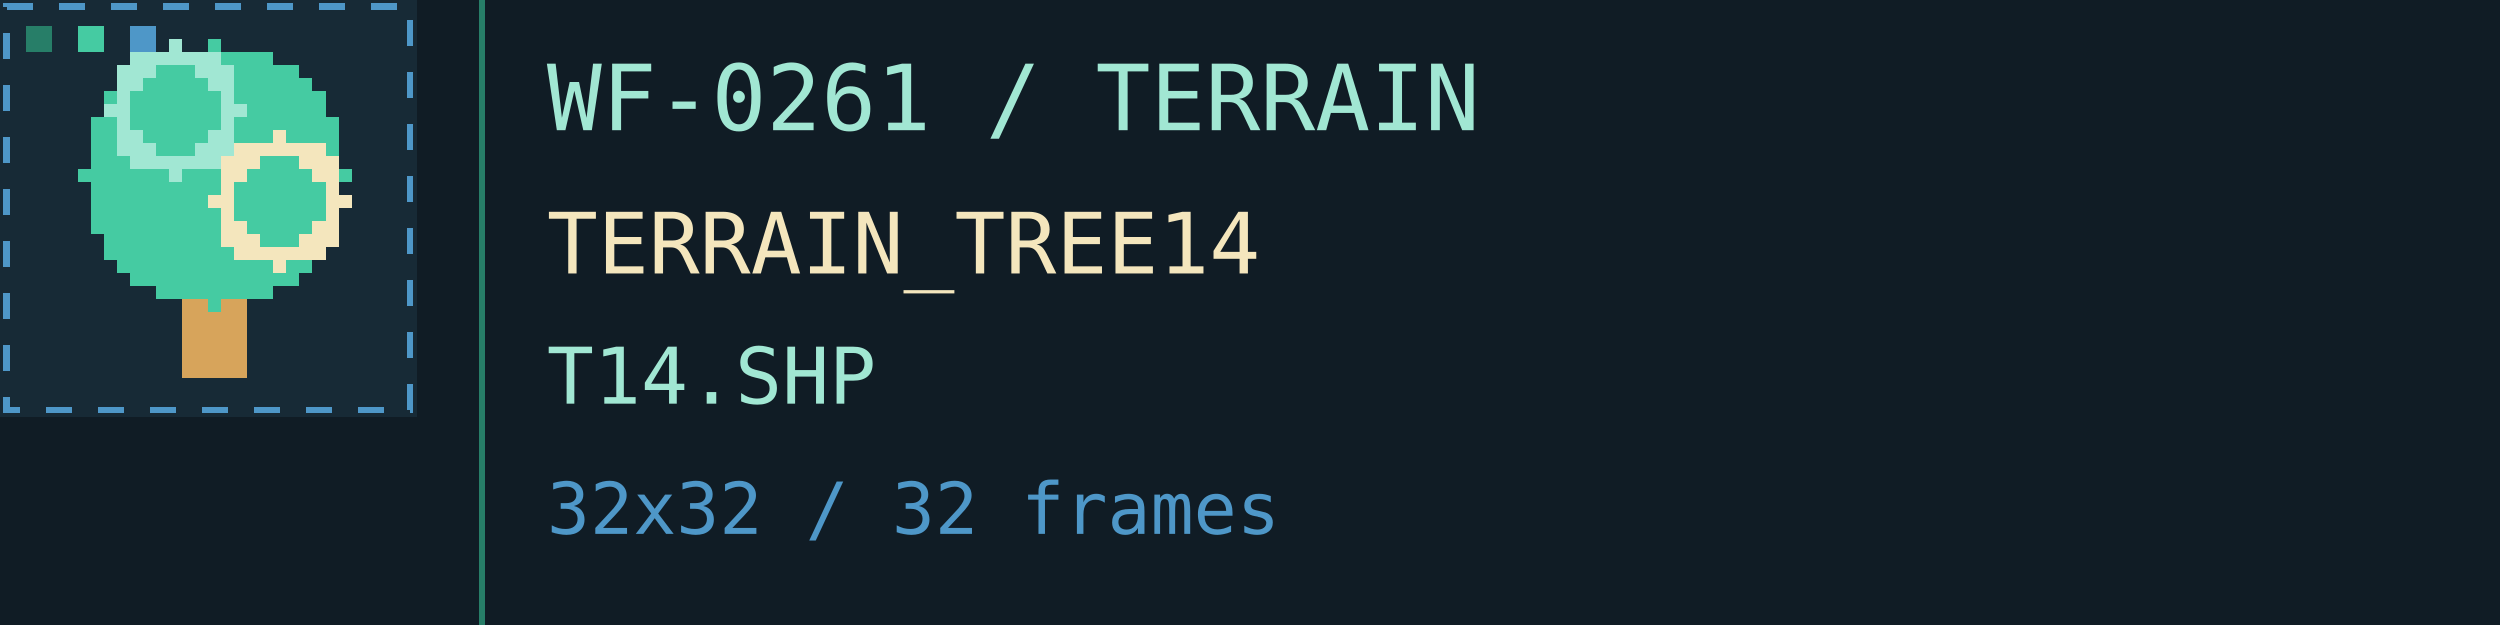
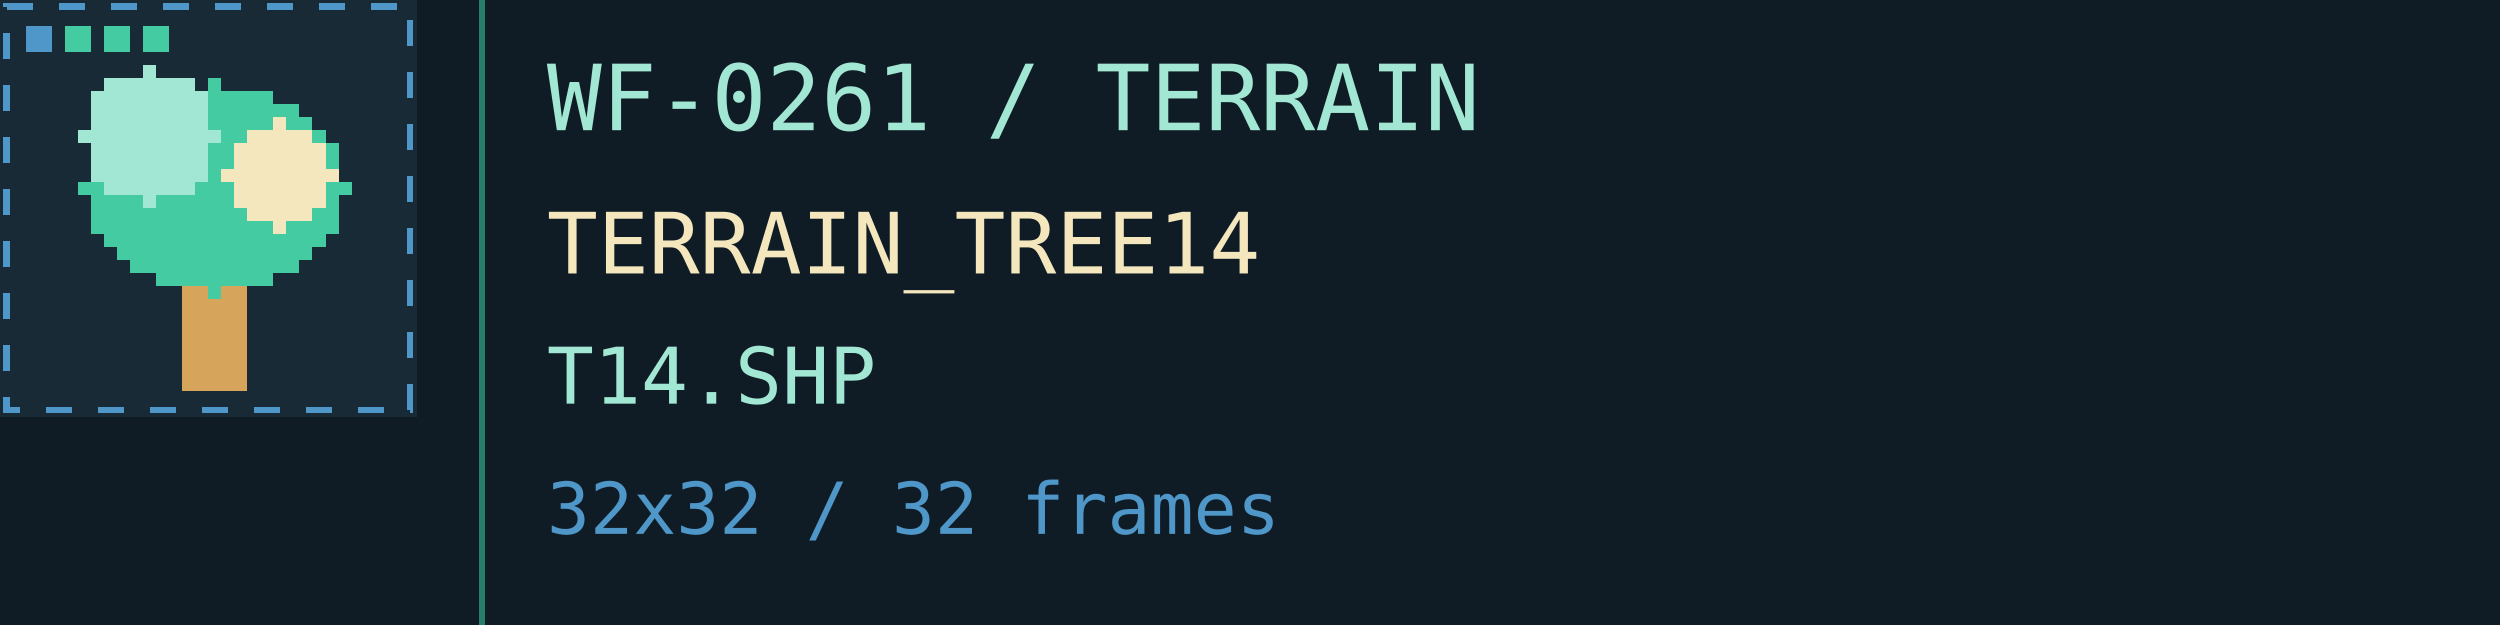
<svg xmlns="http://www.w3.org/2000/svg" viewBox="0 0 192 48" width="576" height="144" shape-rendering="crispEdges" role="img" aria-label="WF-0261 terrain TERRAIN_TREE14 original wireframe">
  <rect width="192" height="48" fill="#101c25" />
  <rect width="32" height="32" fill="#172a36" />
  <rect x="0.5" y="0.5" width="31" height="31" fill="none" stroke="#4e97c8" stroke-dasharray="2 2" stroke-width="0.5" />
-   <rect x="2" y="2" width="2" height="1" fill="#277e68" />
-   <rect x="6" y="2" width="2" height="1" fill="#45cba2" />
-   <rect x="10" y="2" width="2" height="1" fill="#4e97c8" />
-   <rect x="2" y="3" width="2" height="1" fill="#277e68" />
-   <rect x="6" y="3" width="2" height="1" fill="#45cba2" />
-   <rect x="10" y="3" width="2" height="1" fill="#4e97c8" />
-   <rect x="13" y="3" width="1" height="1" fill="#a1e7d3" />
-   <rect x="16" y="3" width="1" height="1" fill="#45cba2" />
-   <rect x="10" y="4" width="7" height="1" fill="#a1e7d3" />
-   <rect x="17" y="4" width="4" height="1" fill="#45cba2" />
-   <rect x="9" y="5" width="3" height="1" fill="#a1e7d3" />
-   <rect x="12" y="5" width="3" height="1" fill="#45cba2" />
-   <rect x="15" y="5" width="3" height="1" fill="#a1e7d3" />
-   <rect x="18" y="5" width="5" height="1" fill="#45cba2" />
-   <rect x="9" y="6" width="2" height="1" fill="#a1e7d3" />
-   <rect x="11" y="6" width="5" height="1" fill="#45cba2" />
-   <rect x="16" y="6" width="2" height="1" fill="#a1e7d3" />
-   <rect x="18" y="6" width="6" height="1" fill="#45cba2" />
-   <rect x="8" y="7" width="1" height="1" fill="#45cba2" />
-   <rect x="9" y="7" width="1" height="1" fill="#a1e7d3" />
-   <rect x="10" y="7" width="7" height="1" fill="#45cba2" />
-   <rect x="17" y="7" width="1" height="1" fill="#a1e7d3" />
-   <rect x="18" y="7" width="7" height="1" fill="#45cba2" />
-   <rect x="8" y="8" width="2" height="1" fill="#a1e7d3" />
-   <rect x="10" y="8" width="7" height="1" fill="#45cba2" />
-   <rect x="17" y="8" width="2" height="1" fill="#a1e7d3" />
-   <rect x="19" y="8" width="6" height="1" fill="#45cba2" />
-   <rect x="7" y="9" width="2" height="1" fill="#45cba2" />
-   <rect x="9" y="9" width="1" height="1" fill="#a1e7d3" />
-   <rect x="10" y="9" width="7" height="1" fill="#45cba2" />
-   <rect x="17" y="9" width="1" height="1" fill="#a1e7d3" />
-   <rect x="18" y="9" width="8" height="1" fill="#45cba2" />
-   <rect x="7" y="10" width="2" height="1" fill="#45cba2" />
-   <rect x="9" y="10" width="2" height="1" fill="#a1e7d3" />
-   <rect x="11" y="10" width="5" height="1" fill="#45cba2" />
-   <rect x="16" y="10" width="2" height="1" fill="#a1e7d3" />
-   <rect x="18" y="10" width="3" height="1" fill="#45cba2" />
-   <rect x="21" y="10" width="1" height="1" fill="#f4e6bd" />
-   <rect x="22" y="10" width="4" height="1" fill="#45cba2" />
-   <rect x="7" y="11" width="2" height="1" fill="#45cba2" />
-   <rect x="9" y="11" width="3" height="1" fill="#a1e7d3" />
-   <rect x="12" y="11" width="3" height="1" fill="#45cba2" />
-   <rect x="15" y="11" width="3" height="1" fill="#a1e7d3" />
+   <rect x="2" y="2" width="2" height="1" fill="#4e97c8" />
+   <rect x="5" y="2" width="2" height="1" fill="#45cba2" />
+   <rect x="8" y="2" width="2" height="1" fill="#45cba2" />
+   <rect x="11" y="2" width="2" height="1" fill="#45cba2" />
+   <rect x="2" y="3" width="2" height="1" fill="#4e97c8" />
+   <rect x="5" y="3" width="2" height="1" fill="#45cba2" />
+   <rect x="8" y="3" width="2" height="1" fill="#45cba2" />
+   <rect x="11" y="3" width="2" height="1" fill="#45cba2" />
+   <rect x="11" y="5" width="1" height="1" fill="#a1e7d3" />
+   <rect x="8" y="6" width="7" height="1" fill="#a1e7d3" />
+   <rect x="16" y="6" width="1" height="1" fill="#45cba2" />
+   <rect x="7" y="7" width="9" height="1" fill="#a1e7d3" />
+   <rect x="16" y="7" width="5" height="1" fill="#45cba2" />
+   <rect x="7" y="8" width="9" height="1" fill="#a1e7d3" />
+   <rect x="16" y="8" width="7" height="1" fill="#45cba2" />
+   <rect x="7" y="9" width="9" height="1" fill="#a1e7d3" />
+   <rect x="16" y="9" width="5" height="1" fill="#45cba2" />
+   <rect x="21" y="9" width="1" height="1" fill="#f4e6bd" />
+   <rect x="22" y="9" width="2" height="1" fill="#45cba2" />
+   <rect x="6" y="10" width="11" height="1" fill="#a1e7d3" />
+   <rect x="17" y="10" width="2" height="1" fill="#45cba2" />
+   <rect x="19" y="10" width="5" height="1" fill="#f4e6bd" />
+   <rect x="24" y="10" width="1" height="1" fill="#45cba2" />
+   <rect x="7" y="11" width="9" height="1" fill="#a1e7d3" />
+   <rect x="16" y="11" width="2" height="1" fill="#45cba2" />
  <rect x="18" y="11" width="7" height="1" fill="#f4e6bd" />
  <rect x="25" y="11" width="1" height="1" fill="#45cba2" />
-   <rect x="7" y="12" width="3" height="1" fill="#45cba2" />
-   <rect x="10" y="12" width="7" height="1" fill="#a1e7d3" />
-   <rect x="17" y="12" width="3" height="1" fill="#f4e6bd" />
-   <rect x="20" y="12" width="3" height="1" fill="#45cba2" />
-   <rect x="23" y="12" width="3" height="1" fill="#f4e6bd" />
-   <rect x="6" y="13" width="7" height="1" fill="#45cba2" />
-   <rect x="13" y="13" width="1" height="1" fill="#a1e7d3" />
-   <rect x="14" y="13" width="3" height="1" fill="#45cba2" />
-   <rect x="17" y="13" width="2" height="1" fill="#f4e6bd" />
-   <rect x="19" y="13" width="5" height="1" fill="#45cba2" />
-   <rect x="24" y="13" width="2" height="1" fill="#f4e6bd" />
-   <rect x="26" y="13" width="1" height="1" fill="#45cba2" />
-   <rect x="7" y="14" width="10" height="1" fill="#45cba2" />
-   <rect x="17" y="14" width="1" height="1" fill="#f4e6bd" />
-   <rect x="18" y="14" width="7" height="1" fill="#45cba2" />
-   <rect x="25" y="14" width="1" height="1" fill="#f4e6bd" />
-   <rect x="7" y="15" width="9" height="1" fill="#45cba2" />
-   <rect x="16" y="15" width="2" height="1" fill="#f4e6bd" />
-   <rect x="18" y="15" width="7" height="1" fill="#45cba2" />
-   <rect x="25" y="15" width="2" height="1" fill="#f4e6bd" />
-   <rect x="7" y="16" width="10" height="1" fill="#45cba2" />
-   <rect x="17" y="16" width="1" height="1" fill="#f4e6bd" />
-   <rect x="18" y="16" width="7" height="1" fill="#45cba2" />
-   <rect x="25" y="16" width="1" height="1" fill="#f4e6bd" />
-   <rect x="7" y="17" width="10" height="1" fill="#45cba2" />
-   <rect x="17" y="17" width="2" height="1" fill="#f4e6bd" />
-   <rect x="19" y="17" width="5" height="1" fill="#45cba2" />
-   <rect x="24" y="17" width="2" height="1" fill="#f4e6bd" />
-   <rect x="8" y="18" width="9" height="1" fill="#45cba2" />
-   <rect x="17" y="18" width="3" height="1" fill="#f4e6bd" />
-   <rect x="20" y="18" width="3" height="1" fill="#45cba2" />
-   <rect x="23" y="18" width="3" height="1" fill="#f4e6bd" />
-   <rect x="8" y="19" width="10" height="1" fill="#45cba2" />
-   <rect x="18" y="19" width="7" height="1" fill="#f4e6bd" />
-   <rect x="9" y="20" width="12" height="1" fill="#45cba2" />
-   <rect x="21" y="20" width="1" height="1" fill="#f4e6bd" />
-   <rect x="22" y="20" width="2" height="1" fill="#45cba2" />
-   <rect x="10" y="21" width="13" height="1" fill="#45cba2" />
-   <rect x="12" y="22" width="9" height="1" fill="#45cba2" />
-   <rect x="14" y="23" width="2" height="1" fill="#d7a45b" />
-   <rect x="16" y="23" width="1" height="1" fill="#45cba2" />
-   <rect x="17" y="23" width="2" height="1" fill="#d7a45b" />
+   <rect x="7" y="12" width="9" height="1" fill="#a1e7d3" />
+   <rect x="16" y="12" width="2" height="1" fill="#45cba2" />
+   <rect x="18" y="12" width="7" height="1" fill="#f4e6bd" />
+   <rect x="25" y="12" width="1" height="1" fill="#45cba2" />
+   <rect x="7" y="13" width="9" height="1" fill="#a1e7d3" />
+   <rect x="16" y="13" width="1" height="1" fill="#45cba2" />
+   <rect x="17" y="13" width="9" height="1" fill="#f4e6bd" />
+   <rect x="6" y="14" width="2" height="1" fill="#45cba2" />
+   <rect x="8" y="14" width="7" height="1" fill="#a1e7d3" />
+   <rect x="15" y="14" width="3" height="1" fill="#45cba2" />
+   <rect x="18" y="14" width="7" height="1" fill="#f4e6bd" />
+   <rect x="25" y="14" width="2" height="1" fill="#45cba2" />
+   <rect x="7" y="15" width="4" height="1" fill="#45cba2" />
+   <rect x="11" y="15" width="1" height="1" fill="#a1e7d3" />
+   <rect x="12" y="15" width="6" height="1" fill="#45cba2" />
+   <rect x="18" y="15" width="7" height="1" fill="#f4e6bd" />
+   <rect x="25" y="15" width="1" height="1" fill="#45cba2" />
+   <rect x="7" y="16" width="12" height="1" fill="#45cba2" />
+   <rect x="19" y="16" width="5" height="1" fill="#f4e6bd" />
+   <rect x="24" y="16" width="2" height="1" fill="#45cba2" />
+   <rect x="7" y="17" width="14" height="1" fill="#45cba2" />
+   <rect x="21" y="17" width="1" height="1" fill="#f4e6bd" />
+   <rect x="22" y="17" width="4" height="1" fill="#45cba2" />
+   <rect x="8" y="18" width="17" height="1" fill="#45cba2" />
+   <rect x="9" y="19" width="15" height="1" fill="#45cba2" />
+   <rect x="10" y="20" width="13" height="1" fill="#45cba2" />
+   <rect x="12" y="21" width="9" height="1" fill="#45cba2" />
+   <rect x="14" y="22" width="2" height="1" fill="#d7a45b" />
+   <rect x="16" y="22" width="1" height="1" fill="#45cba2" />
+   <rect x="17" y="22" width="2" height="1" fill="#d7a45b" />
+   <rect x="14" y="23" width="5" height="1" fill="#d7a45b" />
  <rect x="14" y="24" width="5" height="1" fill="#d7a45b" />
  <rect x="14" y="25" width="5" height="1" fill="#d7a45b" />
  <rect x="14" y="26" width="5" height="1" fill="#d7a45b" />
  <rect x="14" y="27" width="5" height="1" fill="#d7a45b" />
  <rect x="14" y="28" width="5" height="1" fill="#d7a45b" />
+   <rect x="14" y="29" width="5" height="1" fill="#d7a45b" />
  <line x1="37" y1="0" x2="37" y2="48" stroke="#277e68" stroke-width="0.5" />
  <g font-family="monospace" fill="#a1e7d3">
    <text x="42" y="10" font-size="7">WF-0261 / TERRAIN</text>
    <text x="42" y="21" font-size="6.5" fill="#f4e6bd">TERRAIN_TREE14</text>
    <text x="42" y="31" font-size="6">T14.SHP</text>
    <text x="42" y="41" font-size="5.5" fill="#4e97c8">32x32 / 32 frames</text>
  </g>
</svg>
